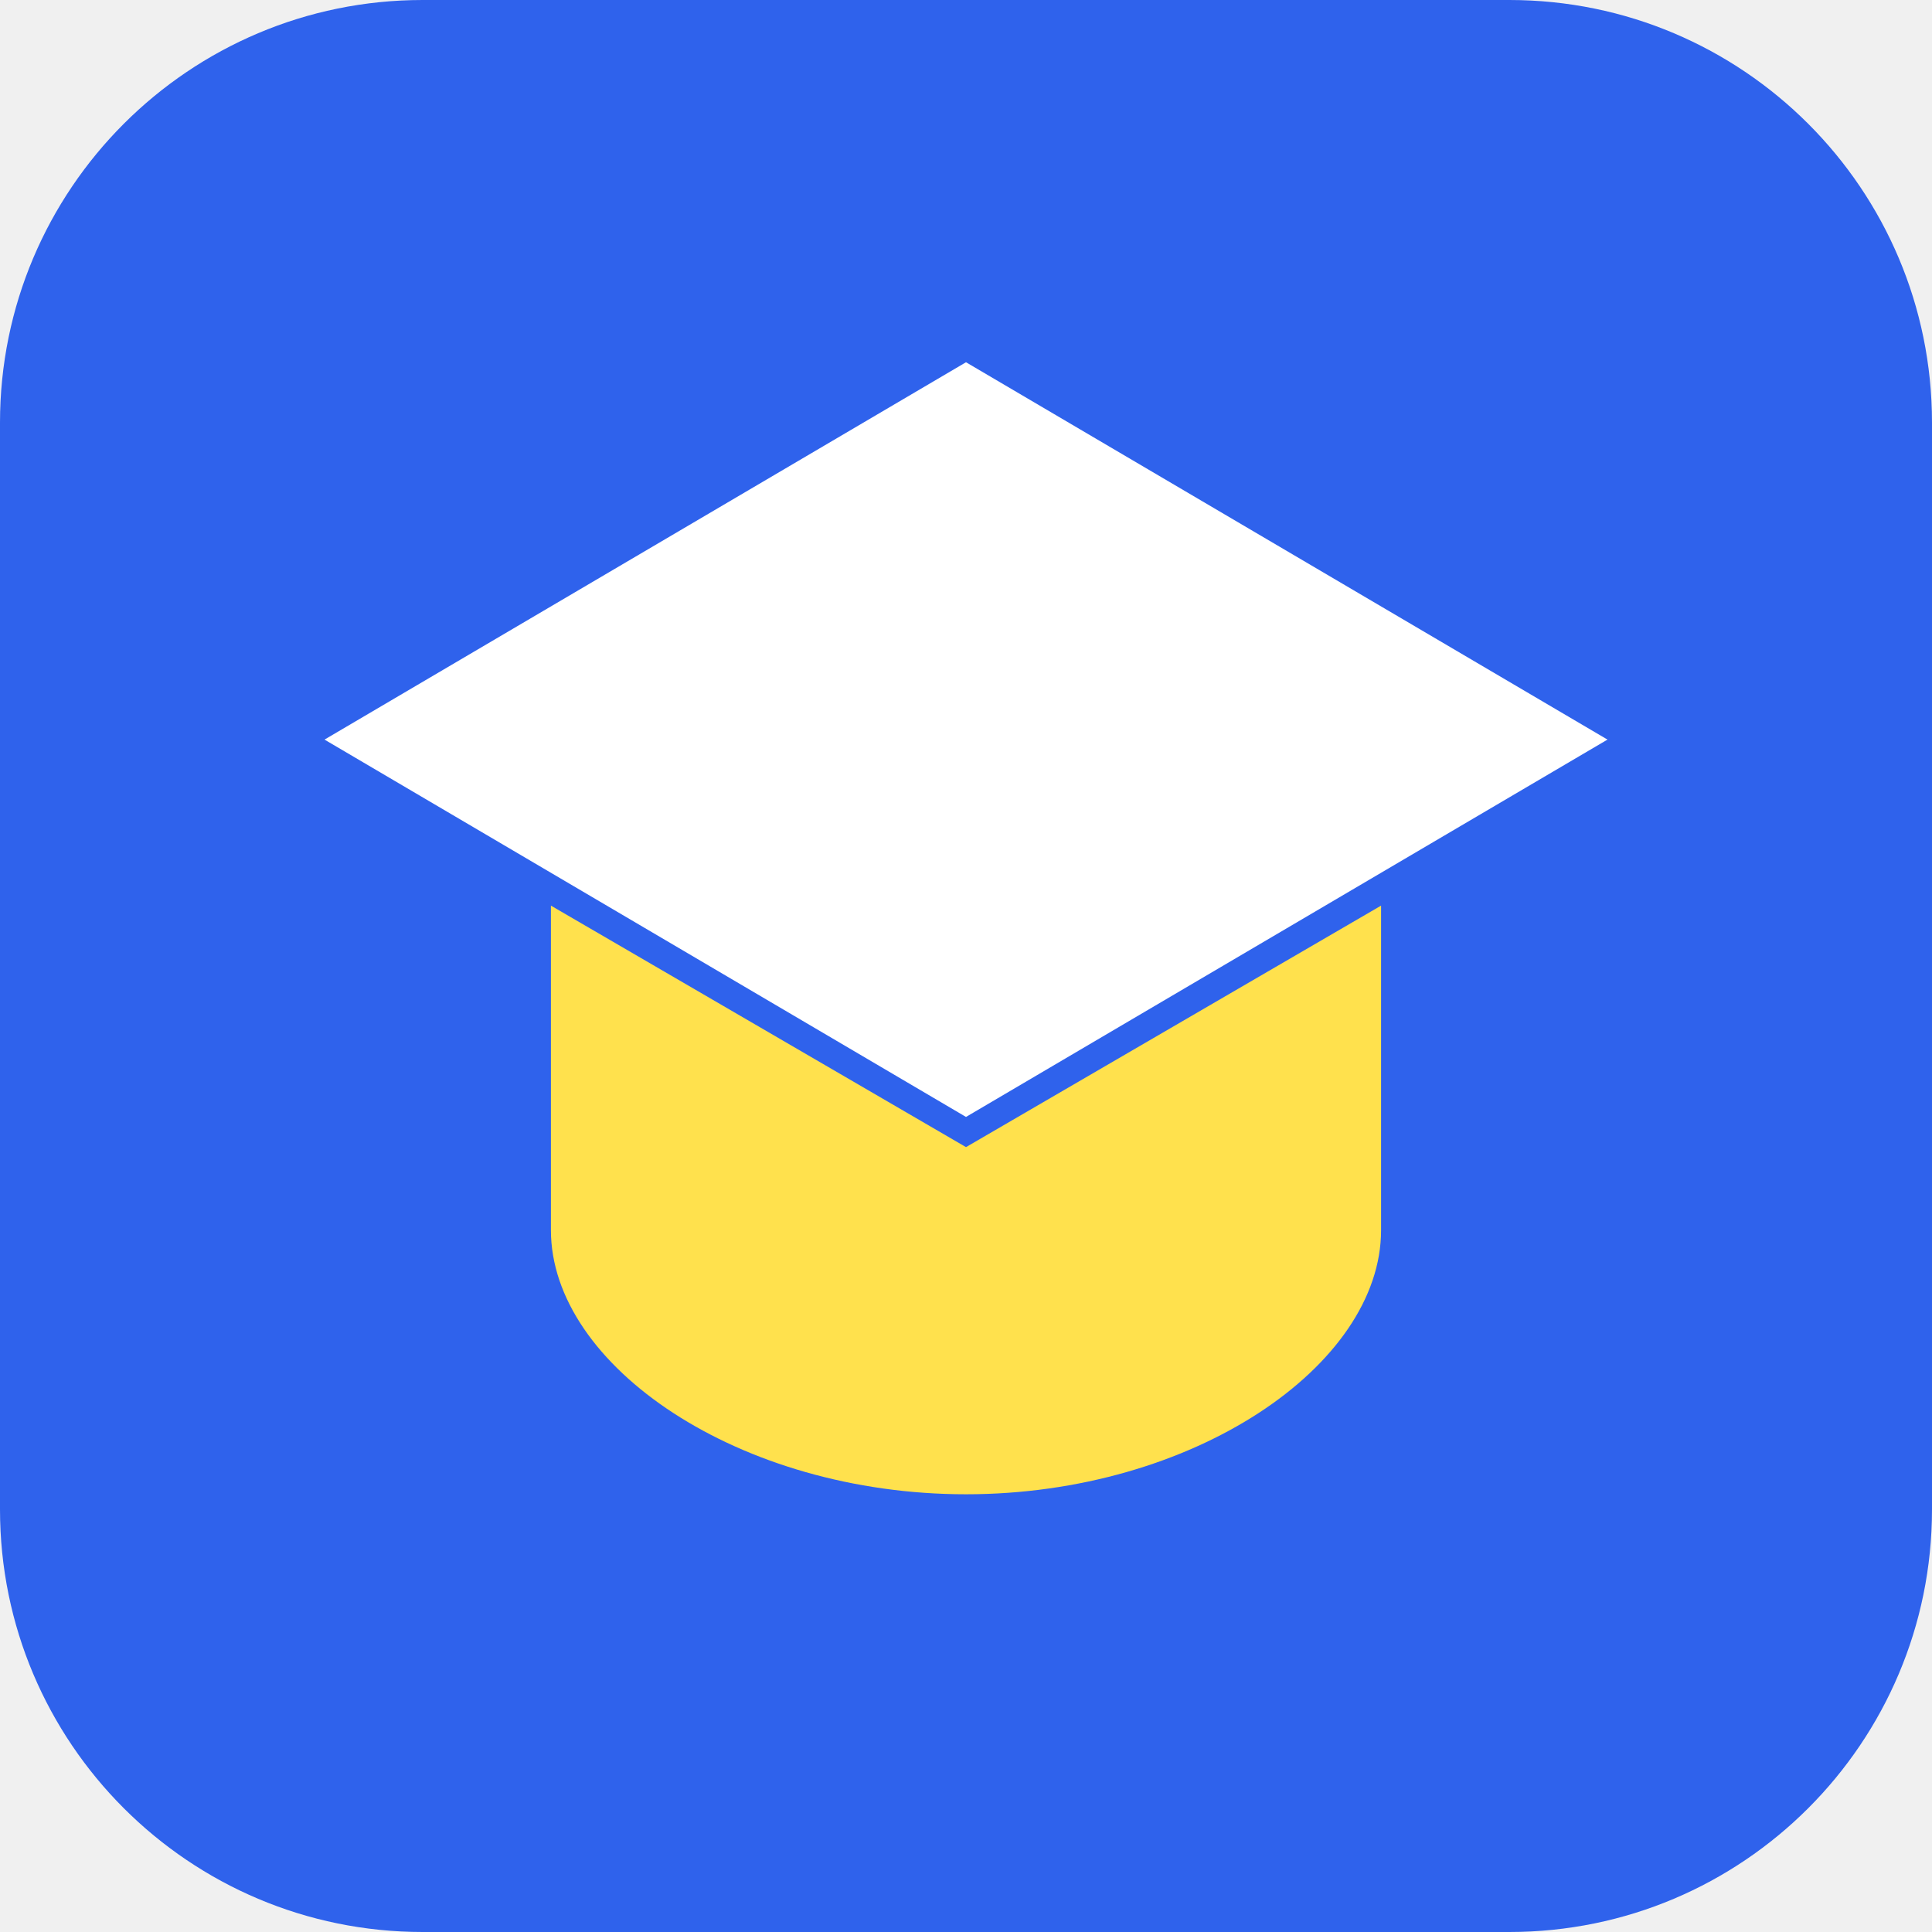
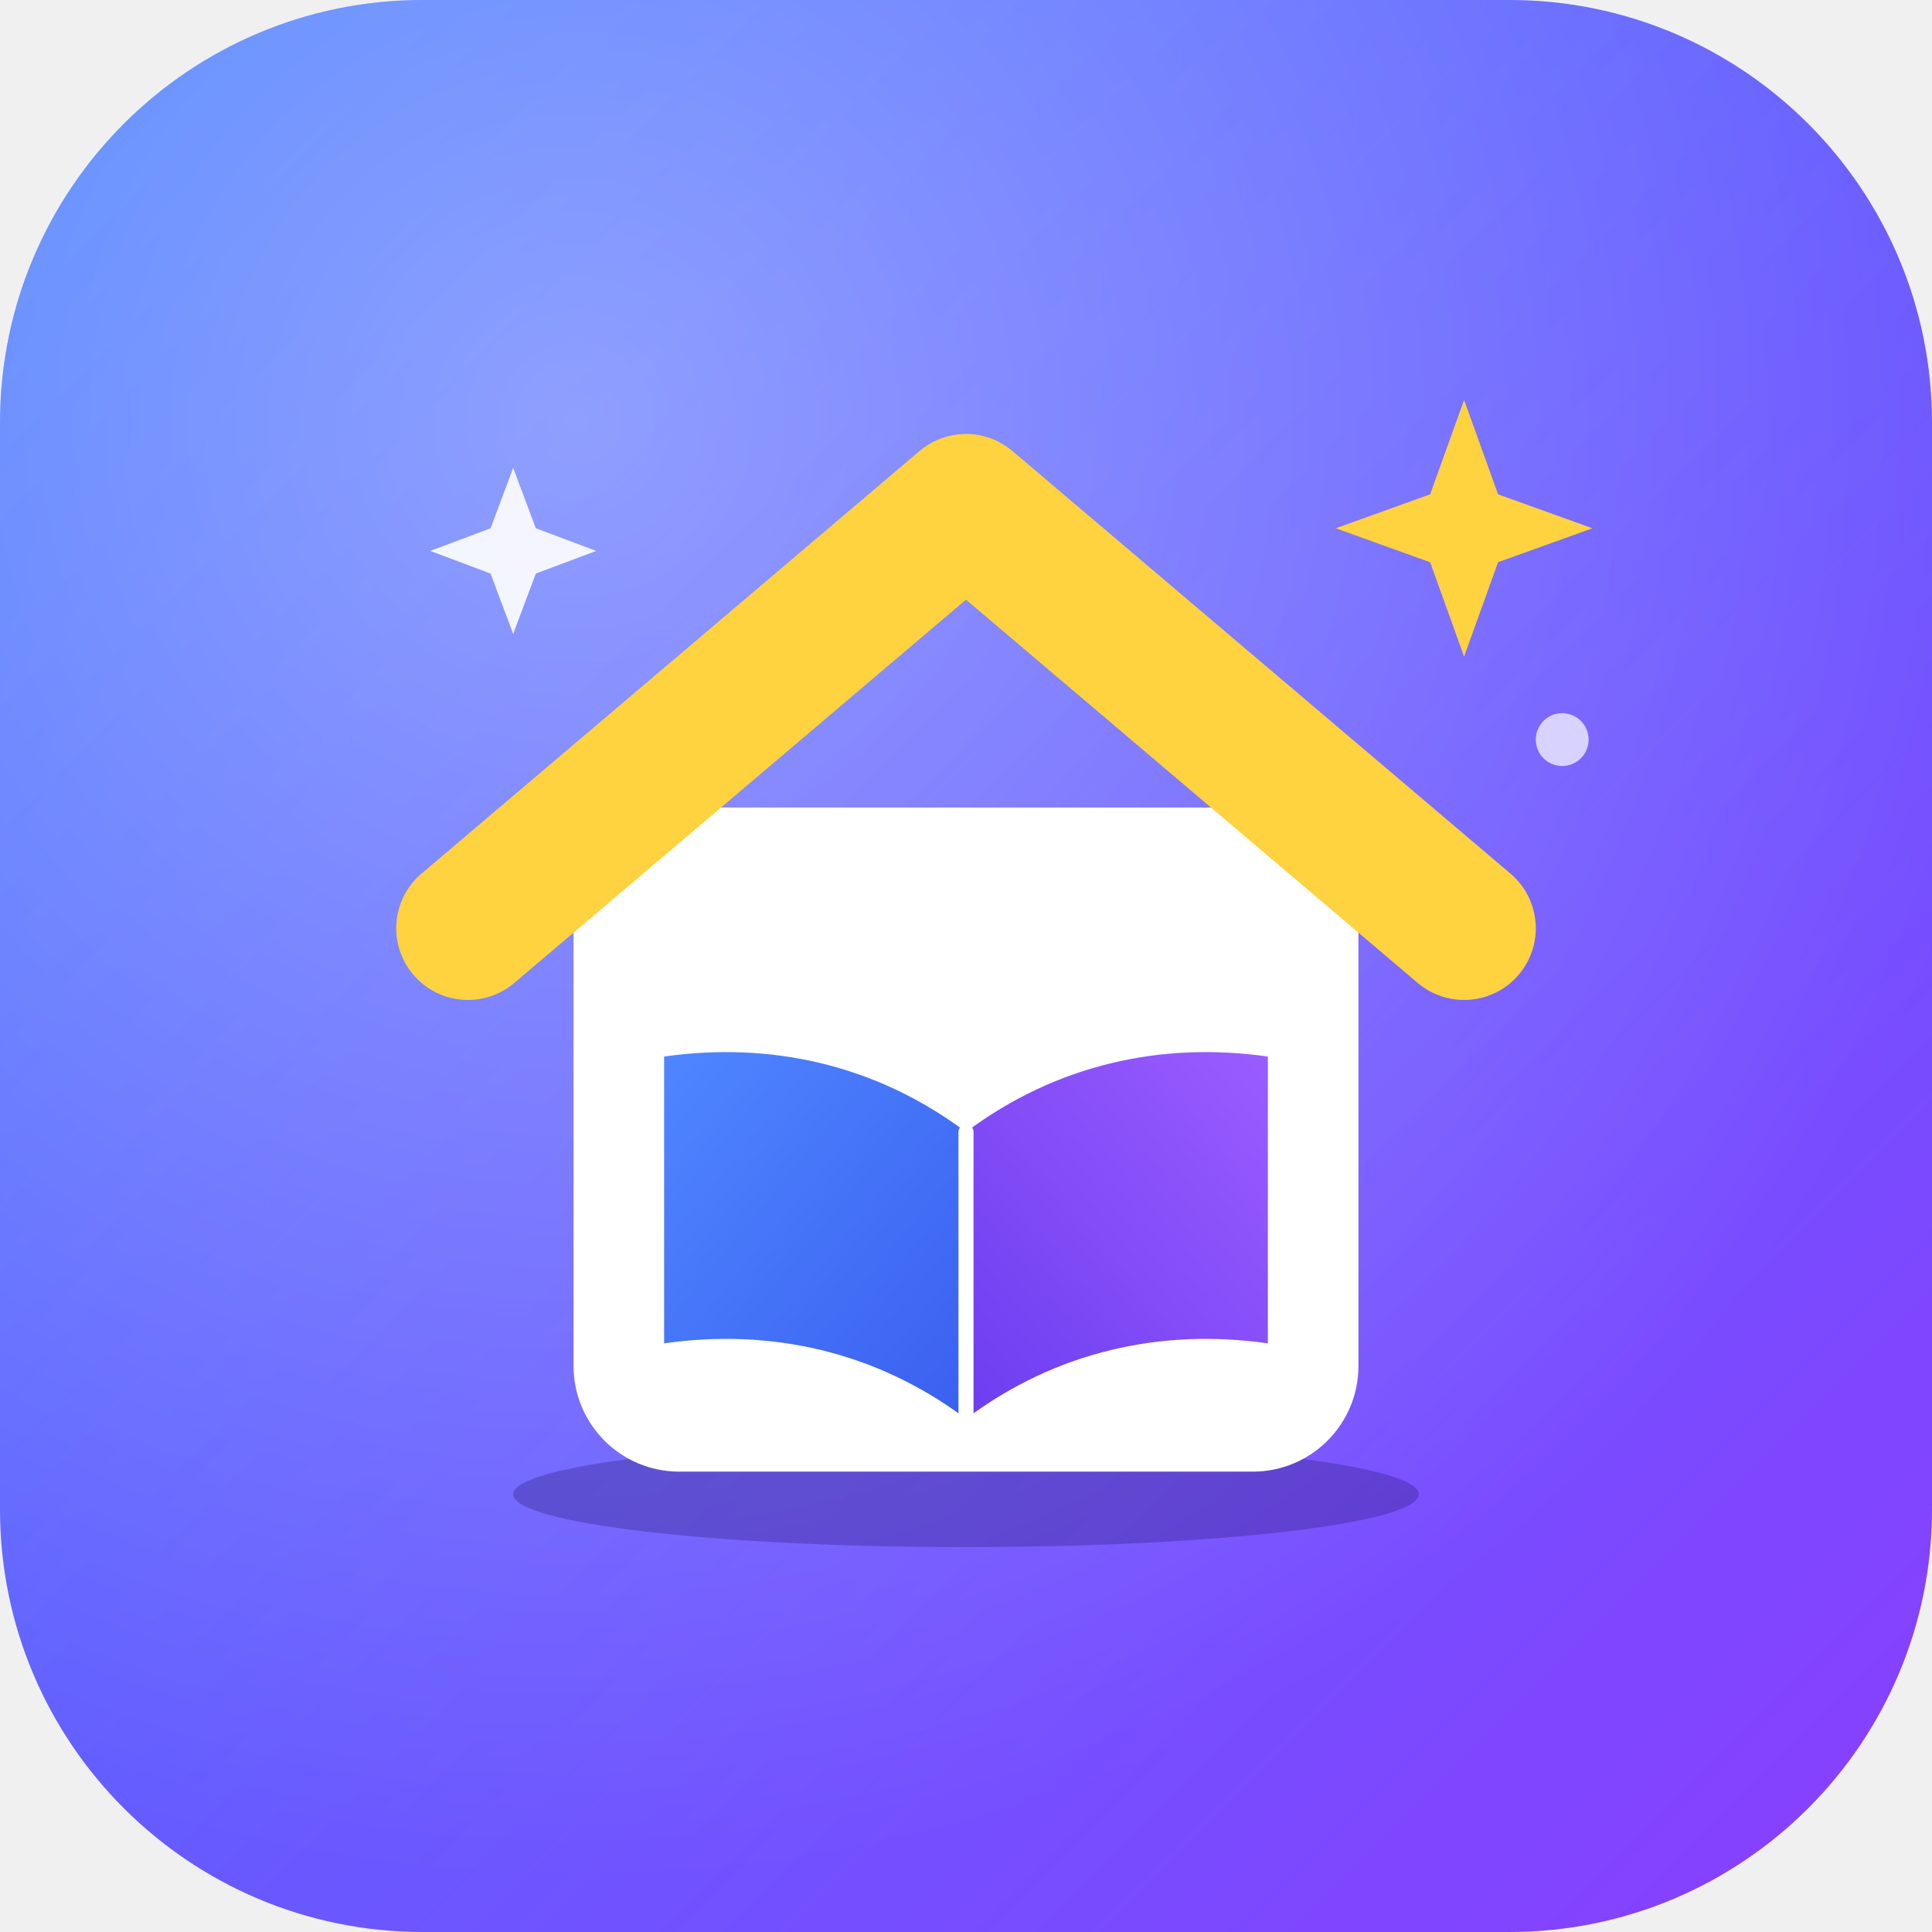
<svg xmlns="http://www.w3.org/2000/svg" viewBox="0 0 512 512">
-   <rect width="512" height="512" rx="112" fill="#2f62ec" />
-   <path d="M256 96 86 196l170 100 170-100z" fill="#ffffff" />
-   <path d="M146 240v86c0 36 50 70 110 70s110-34 110-70v-86l-110 64z" fill="#ffe14d" />
+   <defs>
+     <linearGradient id="bg" x1="0" y1="0" x2="1" y2="1">
+       <stop offset="0" stop-color="#3f7bff" />
+       <stop offset="1" stop-color="#8a3dff" />
+     </linearGradient>
+     <radialGradient id="glow" cx=".3" cy=".22" r=".75">
+       <stop offset="0" stop-color="#ffffff" stop-opacity=".35" />
+       <stop offset="1" stop-color="#ffffff" stop-opacity="0" />
+     </radialGradient>
+     <linearGradient id="pageL" x1="0" y1="0" x2="1" y2="1">
+       <stop offset="0" stop-color="#4f86ff" />
+       <stop offset="1" stop-color="#3a5ff0" />
+     </linearGradient>
+     <linearGradient id="pageR" x1="1" y1="0" x2="0" y2="1">
+       <stop offset="0" stop-color="#9a5cff" />
+       <stop offset="1" stop-color="#6c3df0" />
+     </linearGradient>
+   </defs>
+   <rect width="512" height="512" rx="112" fill="url(#bg)" />
+   <rect width="512" height="512" rx="112" fill="url(#glow)" />
+   <ellipse cx="256" cy="396" rx="120" ry="14" fill="#1b0f5c" opacity=".28" />
+   <rect x="152" y="214" width="208" height="176" rx="28" fill="#ffffff" />
+   <path d="M124 246 256 134 388 246" fill="none" stroke="#ffd23f" stroke-width="38" stroke-linecap="round" stroke-linejoin="round" />
+   <path d="M256 300c-24-18-52-24-80-20v76c28-4 56 2 80 20z" fill="url(#pageL)" />
+   <path d="M256 300c24-18 52-24 80-20v76c-28-4-56 2-80 20z" fill="url(#pageR)" />
+   <path d="M256 300v76" stroke="#ffffff" stroke-width="4" stroke-linecap="round" />
+   <path d="M388 106l9 25 25 9-25 9-9 25-9-25-25-9 25-9z" fill="#ffd23f" />
+   <path d="M136 124l6 16 16 6-16 6-6 16-6-16-16-6 16-6z" fill="#ffffff" opacity=".9" />
+   <circle cx="414" cy="196" r="7" fill="#ffffff" opacity=".7" />
</svg>
